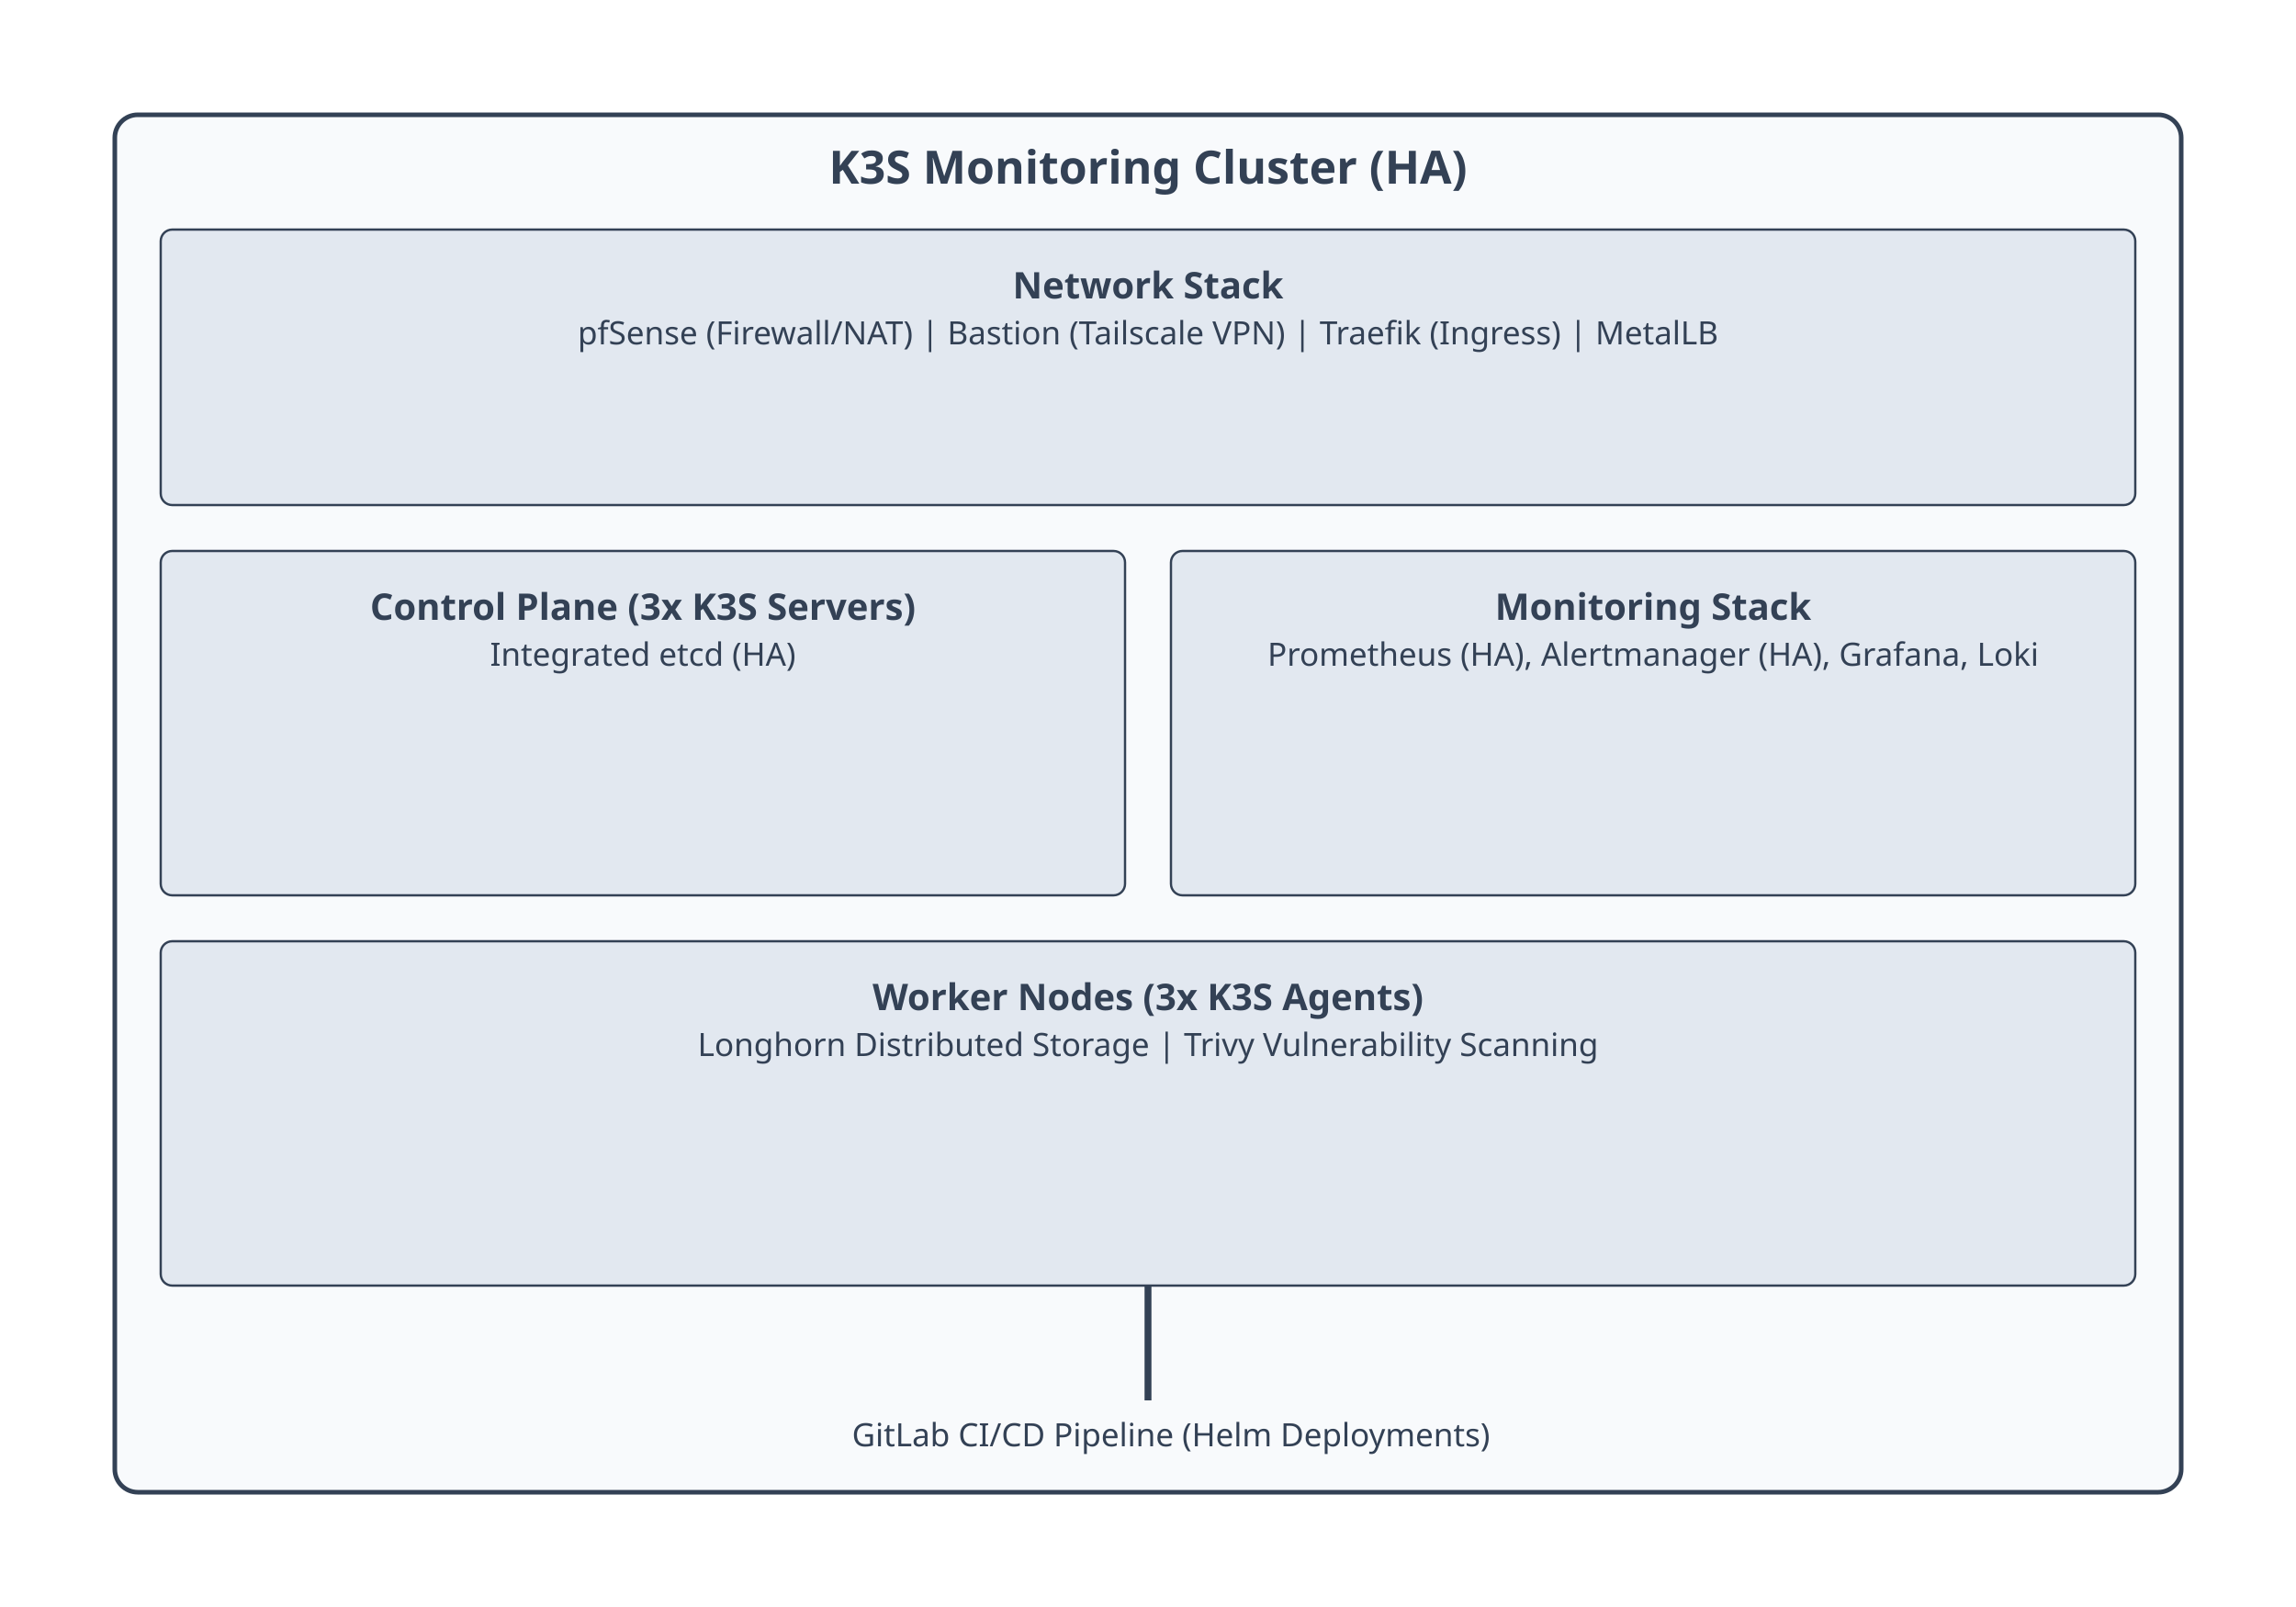
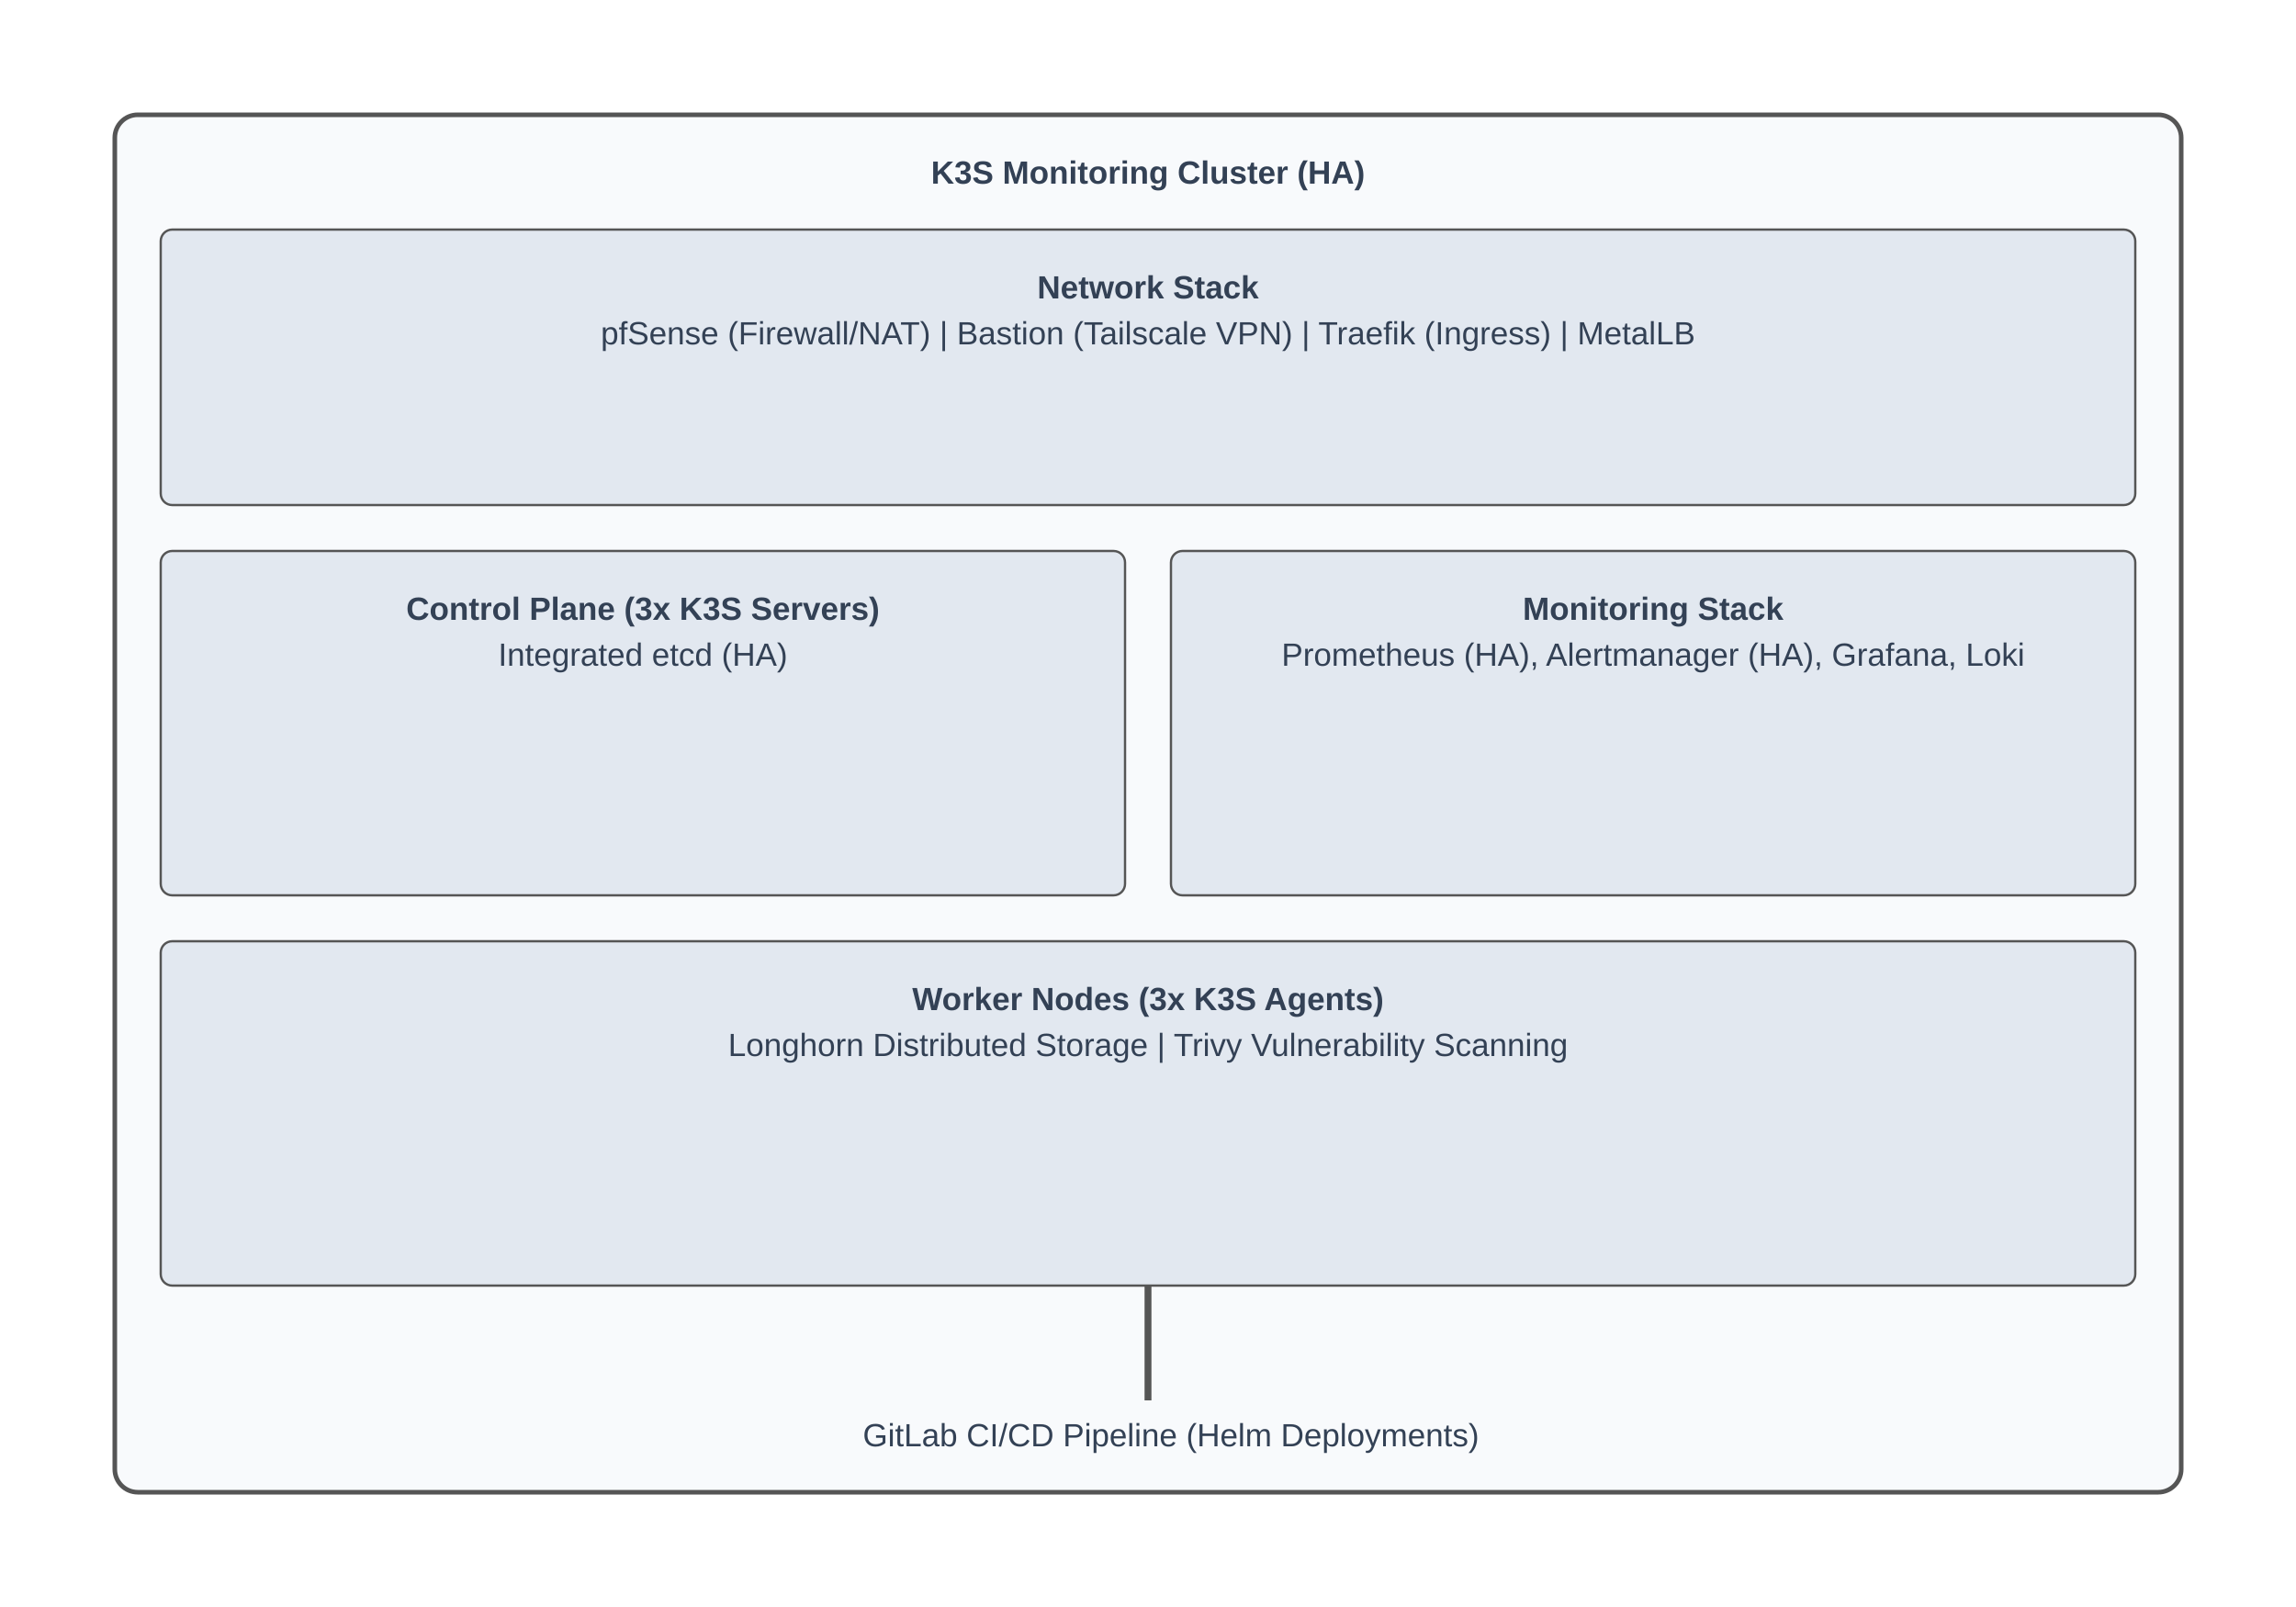
<svg xmlns="http://www.w3.org/2000/svg" width="1000" height="700">
  <rect width="100%" height="100%" fill="#ffffff" />
-   <rect x="50" y="50" width="900" height="600" rx="10" fill="#f8fafc" stroke="#334155" stroke-width="2" />
-   <text x="500" y="80" font-family="sans-serif" font-weight="bold" font-size="20" text-anchor="middle" fill="#334155">K3S Monitoring Cluster (HA)</text>
-   <rect x="70" y="100" width="860" height="120" rx="5" fill="#e2e8f0" stroke="#334155" />
-   <text x="500" y="130" font-family="sans-serif" font-weight="bold" font-size="16" text-anchor="middle" fill="#334155">Network Stack</text>
-   <text x="500" y="150" font-family="sans-serif" font-size="14" text-anchor="middle" fill="#334155">pfSense (Firewall/NAT) | Bastion (Tailscale VPN) | Traefik (Ingress) | MetalLB</text>
-   <rect x="70" y="240" width="420" height="150" rx="5" fill="#e2e8f0" stroke="#334155" />
-   <text x="280" y="270" font-family="sans-serif" font-weight="bold" font-size="16" text-anchor="middle" fill="#334155">Control Plane (3x K3S Servers)</text>
-   <text x="280" y="290" font-family="sans-serif" font-size="14" text-anchor="middle" fill="#334155">Integrated etcd (HA)</text>
-   <rect x="510" y="240" width="420" height="150" rx="5" fill="#e2e8f0" stroke="#334155" />
-   <text x="720" y="270" font-family="sans-serif" font-weight="bold" font-size="16" text-anchor="middle" fill="#334155">Monitoring Stack</text>
-   <text x="720" y="290" font-family="sans-serif" font-size="14" text-anchor="middle" fill="#334155">Prometheus (HA), Alertmanager (HA), Grafana, Loki</text>
-   <rect x="70" y="410" width="860" height="150" rx="5" fill="#e2e8f0" stroke="#334155" />
-   <text x="500" y="440" font-family="sans-serif" font-weight="bold" font-size="16" text-anchor="middle" fill="#334155">Worker Nodes (3x K3S Agents)</text>
-   <text x="500" y="460" font-family="sans-serif" font-size="14" text-anchor="middle" fill="#334155">Longhorn Distributed Storage | Trivy Vulnerability Scanning</text>
-   <line x1="500" y1="560" x2="500" y2="610" stroke="#334155" stroke-width="3" />
-   <text x="510" y="630" font-family="sans-serif" font-size="14" text-anchor="middle" fill="#334155">GitLab CI/CD Pipeline (Helm Deployments)</text>
+   <rect x="50" y="50" width="900" height="600" rx="10" fill="#f8fafc" stroke="#555" stroke-width="2" />
+   <text x="500" y="80" font-family="Arial" font-weight="bold" font-size="14" text-anchor="middle" fill="#334155">K3S Monitoring Cluster (HA)</text>
+   <rect x="70" y="100" width="860" height="120" rx="5" fill="#e2e8f0" stroke="#555" />
+   <text x="500" y="130" font-family="Arial" font-weight="bold" font-size="14" text-anchor="middle" fill="#334155">Network Stack</text>
+   <text x="500" y="150" font-family="Arial" font-size="14" text-anchor="middle" fill="#334155">pfSense (Firewall/NAT) | Bastion (Tailscale VPN) | Traefik (Ingress) | MetalLB</text>
+   <rect x="70" y="240" width="420" height="150" rx="5" fill="#e2e8f0" stroke="#555" />
+   <text x="280" y="270" font-family="Arial" font-weight="bold" font-size="14" text-anchor="middle" fill="#334155">Control Plane (3x K3S Servers)</text>
+   <text x="280" y="290" font-family="Arial" font-size="14" text-anchor="middle" fill="#334155">Integrated etcd (HA)</text>
+   <rect x="510" y="240" width="420" height="150" rx="5" fill="#e2e8f0" stroke="#555" />
+   <text x="720" y="270" font-family="Arial" font-weight="bold" font-size="14" text-anchor="middle" fill="#334155">Monitoring Stack</text>
+   <text x="720" y="290" font-family="Arial" font-size="14" text-anchor="middle" fill="#334155">Prometheus (HA), Alertmanager (HA), Grafana, Loki</text>
+   <rect x="70" y="410" width="860" height="150" rx="5" fill="#e2e8f0" stroke="#555" />
+   <text x="500" y="440" font-family="Arial" font-weight="bold" font-size="14" text-anchor="middle" fill="#334155">Worker Nodes (3x K3S Agents)</text>
+   <text x="500" y="460" font-family="Arial" font-size="14" text-anchor="middle" fill="#334155">Longhorn Distributed Storage | Trivy Vulnerability Scanning</text>
+   <line x1="500" y1="560" x2="500" y2="610" stroke="#555" stroke-width="3" />
+   <text x="510" y="630" font-family="Arial" font-size="14" text-anchor="middle" fill="#334155">GitLab CI/CD Pipeline (Helm Deployments)</text>
</svg>
